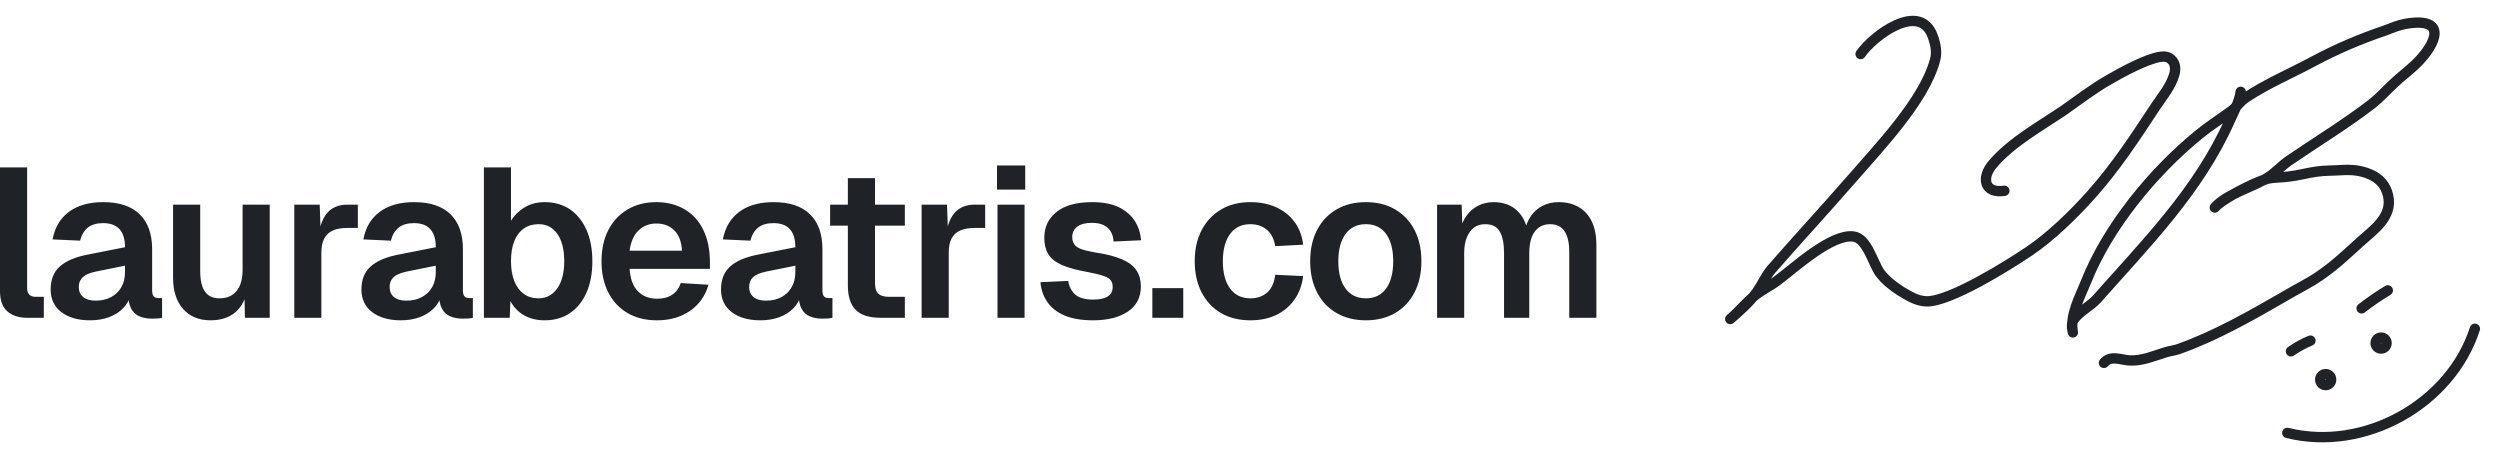
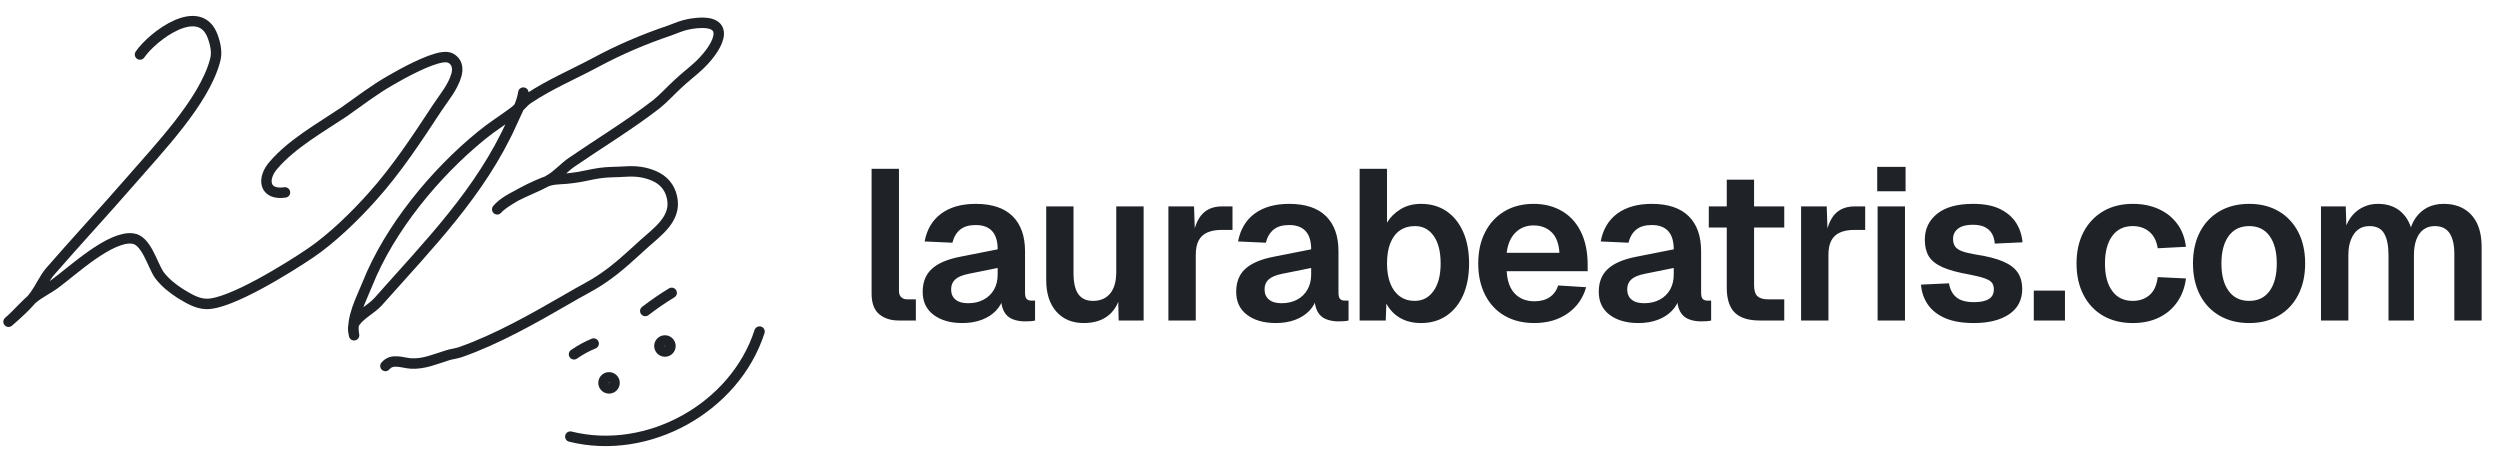
- <svg xmlns="http://www.w3.org/2000/svg" width="377.6" height="68" viewBox="0 0 377.6 68" role="img" aria-labelledby="title">
-   <path fill="#1f2328" d="M4.1 48Q2.24 48 1.12 47.04Q0 46.08 0 43.97V25.28H4.1V43.55Q4.1 44.19 4.43 44.51Q4.77 44.83 5.38 44.83H6.62V48ZM13.6 48.38Q10.91 48.38 9.28 47.15Q7.65 45.92 7.65 43.71Q7.65 41.5 9.02 40.26Q10.4 39.01 13.22 38.46L18.88 37.34Q18.88 35.52 18.05 34.61Q17.22 33.7 15.58 33.7Q14.11 33.7 13.26 34.38Q12.42 35.07 12.1 36.35L7.94 36.16Q8.45 33.44 10.43 31.98Q12.42 30.53 15.58 30.53Q19.23 30.53 21.1 32.37Q22.98 34.21 22.98 37.63V43.84Q22.98 44.51 23.22 44.77Q23.46 45.02 23.94 45.02H24.48V48Q24.29 48.06 23.86 48.1Q23.42 48.13 22.98 48.13Q21.92 48.13 21.09 47.79Q20.26 47.46 19.81 46.61Q19.36 45.76 19.36 44.29L19.71 44.54Q19.46 45.66 18.61 46.54Q17.76 47.42 16.48 47.9Q15.2 48.38 13.6 48.38ZM14.43 45.41Q15.81 45.41 16.8 44.86Q17.79 44.32 18.34 43.36Q18.88 42.4 18.88 41.09V40.13L14.46 41.02Q13.09 41.31 12.5 41.87Q11.9 42.43 11.9 43.33Q11.9 44.32 12.56 44.86Q13.22 45.41 14.43 45.41ZM31.78 48.38Q29.18 48.38 27.66 46.67Q26.14 44.96 26.14 41.92V30.91H30.24V40.9Q30.24 43.04 30.96 44.05Q31.68 45.06 33.15 45.06Q34.82 45.06 35.73 43.95Q36.64 42.85 36.64 40.74V30.91H40.74V48H36.99L36.9 43.3L37.41 43.46Q37.02 45.89 35.58 47.14Q34.14 48.38 31.78 48.38ZM44.45 48V30.91H48.29L48.45 35.65L48.1 35.58Q48.48 33.12 49.55 32.02Q50.62 30.91 52.48 30.91H54.05V34.43H52.45Q51.14 34.43 50.27 34.82Q49.41 35.2 48.98 36.02Q48.54 36.83 48.54 38.14V48ZM60.54 48.38Q57.86 48.38 56.22 47.15Q54.59 45.92 54.59 43.71Q54.59 41.5 55.97 40.26Q57.34 39.01 60.16 38.46L65.82 37.34Q65.82 35.52 64.99 34.61Q64.16 33.7 62.53 33.7Q61.06 33.7 60.21 34.38Q59.36 35.07 59.04 36.35L54.88 36.16Q55.39 33.44 57.38 31.98Q59.36 30.53 62.53 30.53Q66.18 30.53 68.05 32.37Q69.92 34.21 69.92 37.63V43.84Q69.92 44.51 70.16 44.77Q70.4 45.02 70.88 45.02H71.42V48Q71.23 48.06 70.8 48.1Q70.37 48.13 69.92 48.13Q68.86 48.13 68.03 47.79Q67.2 47.46 66.75 46.61Q66.3 45.76 66.3 44.29L66.66 44.54Q66.4 45.66 65.55 46.54Q64.7 47.42 63.42 47.9Q62.14 48.38 60.54 48.38ZM61.38 45.41Q62.75 45.41 63.74 44.86Q64.74 44.32 65.28 43.36Q65.82 42.4 65.82 41.09V40.13L61.41 41.02Q60.03 41.31 59.44 41.87Q58.85 42.43 58.85 43.33Q58.85 44.32 59.5 44.86Q60.16 45.41 61.38 45.41ZM82.27 48.38Q80.48 48.38 79.15 47.62Q77.82 46.85 77.09 45.47L76.99 48H73.09V25.28H77.18V33.34Q77.89 32.16 79.2 31.34Q80.51 30.53 82.27 30.53Q84.48 30.53 86.1 31.63Q87.71 32.74 88.59 34.74Q89.47 36.74 89.47 39.46Q89.47 42.18 88.59 44.18Q87.71 46.18 86.1 47.28Q84.48 48.38 82.27 48.38ZM81.34 45.06Q83.1 45.06 84.16 43.57Q85.22 42.08 85.22 39.46Q85.22 36.8 84.18 35.33Q83.14 33.86 81.38 33.86Q80.06 33.86 79.12 34.51Q78.18 35.17 77.68 36.42Q77.18 37.66 77.18 39.46Q77.18 41.18 77.68 42.45Q78.18 43.71 79.1 44.38Q80.03 45.06 81.34 45.06ZM99.23 48.38Q96.67 48.38 94.78 47.28Q92.9 46.18 91.87 44.16Q90.85 42.14 90.85 39.46Q90.85 36.77 91.87 34.77Q92.9 32.77 94.77 31.65Q96.64 30.53 99.14 30.53Q101.57 30.53 103.41 31.62Q105.25 32.7 106.24 34.75Q107.23 36.8 107.23 39.68V40.61H95.1Q95.23 42.85 96.34 43.98Q97.44 45.12 99.26 45.12Q100.64 45.12 101.55 44.5Q102.46 43.87 102.82 42.75L107.01 43.01Q106.3 45.5 104.24 46.94Q102.18 48.38 99.23 48.38ZM95.1 37.86H103.01Q102.88 35.78 101.82 34.77Q100.77 33.76 99.14 33.76Q97.5 33.76 96.43 34.82Q95.36 35.87 95.1 37.86ZM114.85 48.38Q112.16 48.38 110.53 47.15Q108.9 45.92 108.9 43.71Q108.9 41.5 110.27 40.26Q111.65 39.01 114.46 38.46L120.13 37.34Q120.13 35.52 119.3 34.61Q118.46 33.7 116.83 33.7Q115.36 33.7 114.51 34.38Q113.66 35.07 113.34 36.35L109.18 36.16Q109.7 33.44 111.68 31.98Q113.66 30.53 116.83 30.53Q120.48 30.53 122.35 32.37Q124.22 34.21 124.22 37.63V43.84Q124.22 44.51 124.46 44.77Q124.7 45.02 125.18 45.02H125.73V48Q125.54 48.06 125.1 48.1Q124.67 48.13 124.22 48.13Q123.17 48.13 122.34 47.79Q121.5 47.46 121.06 46.61Q120.61 45.76 120.61 44.29L120.96 44.54Q120.7 45.66 119.86 46.54Q119.01 47.42 117.73 47.9Q116.45 48.38 114.85 48.38ZM115.68 45.41Q117.06 45.41 118.05 44.86Q119.04 44.32 119.58 43.36Q120.13 42.4 120.13 41.09V40.13L115.71 41.02Q114.34 41.31 113.74 41.87Q113.15 42.43 113.15 43.33Q113.15 44.32 113.81 44.86Q114.46 45.41 115.68 45.41ZM133.02 48Q130.46 48 129.26 46.82Q128.06 45.63 128.06 43.1V26.91H132.16V42.72Q132.16 43.9 132.67 44.37Q133.18 44.83 134.27 44.83H136.67V48ZM125.38 34.08V30.91H136.67V34.08ZM139.2 48V30.91H143.04L143.2 35.65L142.85 35.58Q143.23 33.12 144.3 32.02Q145.38 30.91 147.23 30.91H148.8V34.43H147.2Q145.89 34.43 145.02 34.82Q144.16 35.2 143.73 36.02Q143.3 36.83 143.3 38.14V48ZM150.66 48V30.91H154.75V48ZM150.59 28.64V24.99H154.85V28.64ZM165.09 48.38Q162.5 48.38 160.78 47.65Q159.07 46.91 158.18 45.6Q157.28 44.29 157.15 42.62L161.34 42.43Q161.57 43.78 162.43 44.51Q163.3 45.25 165.12 45.25Q166.56 45.25 167.31 44.78Q168.06 44.32 168.06 43.33Q168.06 42.75 167.79 42.37Q167.52 41.98 166.74 41.7Q165.95 41.41 164.45 41.12Q161.86 40.67 160.38 40.02Q158.91 39.36 158.32 38.37Q157.73 37.38 157.73 35.9Q157.73 33.5 159.57 32.02Q161.41 30.53 164.96 30.53Q167.42 30.53 169.01 31.31Q170.59 32.1 171.41 33.39Q172.22 34.69 172.35 36.29L168.19 36.48Q168.16 35.68 167.81 35.04Q167.46 34.4 166.75 34.03Q166.05 33.66 164.9 33.66Q163.46 33.66 162.7 34.24Q161.95 34.82 161.95 35.78Q161.95 36.45 162.26 36.9Q162.56 37.34 163.3 37.62Q164.03 37.89 165.31 38.11Q167.94 38.5 169.47 39.17Q171.01 39.84 171.66 40.85Q172.32 41.86 172.32 43.26Q172.32 45.73 170.35 47.06Q168.38 48.38 165.09 48.38ZM174.05 48V43.52H178.72V48ZM188.86 48.38Q186.3 48.38 184.42 47.28Q182.53 46.18 181.49 44.16Q180.45 42.14 180.45 39.46Q180.45 36.77 181.49 34.77Q182.53 32.77 184.42 31.65Q186.3 30.53 188.86 30.53Q191.04 30.53 192.74 31.3Q194.43 32.06 195.5 33.49Q196.58 34.91 196.83 36.96L192.61 37.18Q192.35 35.55 191.34 34.7Q190.34 33.86 188.86 33.86Q186.88 33.86 185.79 35.34Q184.7 36.83 184.7 39.46Q184.7 42.11 185.79 43.58Q186.88 45.06 188.86 45.06Q190.37 45.06 191.38 44.19Q192.38 43.33 192.61 41.5L196.83 41.7Q196.58 43.74 195.52 45.25Q194.46 46.75 192.77 47.57Q191.07 48.38 188.86 48.38ZM206.3 48.38Q203.78 48.38 201.87 47.28Q199.97 46.18 198.93 44.16Q197.89 42.14 197.89 39.46Q197.89 36.74 198.93 34.74Q199.97 32.74 201.87 31.63Q203.78 30.53 206.3 30.53Q208.83 30.53 210.72 31.63Q212.61 32.74 213.65 34.74Q214.69 36.74 214.69 39.46Q214.69 42.14 213.65 44.16Q212.61 46.18 210.72 47.28Q208.83 48.38 206.3 48.38ZM206.3 45.06Q208.29 45.06 209.36 43.58Q210.43 42.11 210.43 39.46Q210.43 36.83 209.36 35.34Q208.29 33.86 206.3 33.86Q204.32 33.86 203.23 35.34Q202.14 36.83 202.14 39.46Q202.14 42.11 203.23 43.58Q204.32 45.06 206.3 45.06ZM217.06 48V30.91H220.77L220.9 35.1L220.51 34.91Q220.8 33.54 221.52 32.56Q222.24 31.58 223.28 31.06Q224.32 30.53 225.57 30.53Q227.74 30.53 229.09 31.76Q230.43 32.99 230.78 35.14H230.24Q230.53 33.63 231.23 32.62Q231.94 31.62 233.01 31.07Q234.08 30.53 235.42 30.53Q237.18 30.53 238.46 31.28Q239.74 32.03 240.43 33.47Q241.12 34.91 241.12 37.02V48H237.02V38.08Q237.02 35.97 236.3 34.91Q235.58 33.86 234.11 33.86Q233.12 33.86 232.42 34.37Q231.71 34.88 231.34 35.86Q230.98 36.83 230.98 38.21V48H227.17V38.21Q227.17 36.1 226.53 34.98Q225.89 33.86 224.32 33.86Q223.33 33.86 222.64 34.37Q221.95 34.88 221.55 35.86Q221.15 36.83 221.15 38.21V48Z" />
-   <g transform="translate(259.36 1.08) scale(0.46)" fill="none" stroke="#1f2328" stroke-width="3.4" stroke-linecap="round" stroke-linejoin="round">
+ <svg xmlns="http://www.w3.org/2000/svg" width="374.4" height="68" viewBox="0 0 374.4 68" role="img" aria-labelledby="title">
+   <path fill="#1f2328" d="M134.63 48Q132.77 48 131.65 47.04Q130.53 46.08 130.53 43.97V25.28H134.63V43.55Q134.63 44.19 134.97 44.51Q135.3 44.83 135.91 44.83H137.16V48ZM144.13 48.38Q141.45 48.38 139.81 47.15Q138.18 45.92 138.18 43.71Q138.18 41.5 139.56 40.26Q140.93 39.01 143.75 38.46L149.41 37.34Q149.41 35.52 148.58 34.61Q147.75 33.7 146.12 33.7Q144.65 33.7 143.8 34.38Q142.95 35.07 142.63 36.35L138.47 36.16Q138.98 33.44 140.97 31.98Q142.95 30.53 146.12 30.53Q149.77 30.53 151.64 32.37Q153.51 34.21 153.51 37.63V43.84Q153.51 44.51 153.75 44.77Q153.99 45.02 154.47 45.02H155.01V48Q154.82 48.06 154.39 48.1Q153.96 48.13 153.51 48.13Q152.45 48.13 151.62 47.79Q150.79 47.46 150.34 46.61Q149.89 45.76 149.89 44.29L150.25 44.54Q149.99 45.66 149.14 46.54Q148.29 47.42 147.01 47.9Q145.73 48.38 144.13 48.38ZM144.97 45.41Q146.34 45.41 147.33 44.86Q148.33 44.32 148.87 43.36Q149.41 42.4 149.41 41.09V40.13L145 41.02Q143.62 41.31 143.03 41.87Q142.44 42.43 142.44 43.33Q142.44 44.32 143.09 44.86Q143.75 45.41 144.97 45.41ZM162.31 48.38Q159.72 48.38 158.2 46.67Q156.68 44.96 156.68 41.92V30.91H160.77V40.9Q160.77 43.04 161.49 44.05Q162.21 45.06 163.69 45.06Q165.35 45.06 166.26 43.95Q167.17 42.85 167.17 40.74V30.91H171.27V48H167.53L167.43 43.3L167.94 43.46Q167.56 45.89 166.12 47.14Q164.68 48.38 162.31 48.38ZM174.98 48V30.91H178.82L178.98 35.65L178.63 35.58Q179.01 33.12 180.09 32.02Q181.16 30.91 183.01 30.91H184.58V34.43H182.98Q181.67 34.43 180.81 34.82Q179.94 35.2 179.51 36.02Q179.08 36.83 179.08 38.14V48ZM191.08 48.38Q188.39 48.38 186.76 47.15Q185.13 45.92 185.13 43.71Q185.13 41.5 186.5 40.26Q187.88 39.01 190.69 38.46L196.36 37.34Q196.36 35.52 195.53 34.61Q194.69 33.7 193.06 33.7Q191.59 33.7 190.74 34.38Q189.89 35.07 189.57 36.35L185.41 36.16Q185.93 33.44 187.91 31.98Q189.89 30.53 193.06 30.53Q196.71 30.53 198.58 32.37Q200.45 34.21 200.45 37.63V43.84Q200.45 44.51 200.69 44.77Q200.93 45.02 201.41 45.02H201.96V48Q201.77 48.06 201.33 48.1Q200.9 48.13 200.45 48.13Q199.4 48.13 198.57 47.79Q197.73 47.46 197.29 46.61Q196.84 45.76 196.84 44.29L197.19 44.54Q196.93 45.66 196.09 46.54Q195.24 47.42 193.96 47.9Q192.68 48.38 191.08 48.38ZM191.91 45.41Q193.29 45.41 194.28 44.86Q195.27 44.32 195.81 43.36Q196.36 42.4 196.36 41.09V40.13L191.94 41.02Q190.57 41.31 189.97 41.87Q189.38 42.43 189.38 43.33Q189.38 44.32 190.04 44.86Q190.69 45.41 191.91 45.41ZM212.81 48.38Q211.01 48.38 209.69 47.62Q208.36 46.85 207.62 45.47L207.53 48H203.62V25.28H207.72V33.34Q208.42 32.16 209.73 31.34Q211.05 30.53 212.81 30.53Q215.01 30.53 216.63 31.63Q218.25 32.74 219.13 34.74Q220.01 36.74 220.01 39.46Q220.01 42.18 219.13 44.18Q218.25 46.18 216.63 47.28Q215.01 48.38 212.81 48.38ZM211.88 45.06Q213.64 45.06 214.69 43.57Q215.75 42.08 215.75 39.46Q215.75 36.8 214.71 35.33Q213.67 33.86 211.91 33.86Q210.6 33.86 209.65 34.51Q208.71 35.17 208.21 36.42Q207.72 37.66 207.72 39.46Q207.72 41.18 208.21 42.45Q208.71 43.71 209.64 44.38Q210.57 45.06 211.88 45.06ZM229.77 48.38Q227.21 48.38 225.32 47.28Q223.43 46.18 222.41 44.16Q221.38 42.14 221.38 39.46Q221.38 36.77 222.41 34.77Q223.43 32.77 225.3 31.65Q227.17 30.53 229.67 30.53Q232.1 30.53 233.94 31.62Q235.78 32.7 236.77 34.75Q237.77 36.8 237.77 39.68V40.61H225.64Q225.77 42.85 226.87 43.98Q227.97 45.12 229.8 45.12Q231.17 45.12 232.09 44.5Q233 43.87 233.35 42.75L237.54 43.01Q236.84 45.5 234.77 46.94Q232.71 48.38 229.77 48.38ZM225.64 37.86H233.54Q233.41 35.78 232.36 34.77Q231.3 33.76 229.67 33.76Q228.04 33.76 226.97 34.82Q225.89 35.87 225.64 37.86ZM245.38 48.38Q242.69 48.38 241.06 47.15Q239.43 45.92 239.43 43.71Q239.43 41.5 240.81 40.26Q242.18 39.01 245 38.46L250.66 37.34Q250.66 35.52 249.83 34.61Q249 33.7 247.37 33.7Q245.89 33.7 245.05 34.38Q244.2 35.07 243.88 36.35L239.72 36.16Q240.23 33.44 242.21 31.98Q244.2 30.53 247.37 30.53Q251.01 30.53 252.89 32.37Q254.76 34.21 254.76 37.63V43.84Q254.76 44.51 255 44.77Q255.24 45.02 255.72 45.02H256.26V48Q256.07 48.06 255.64 48.1Q255.21 48.13 254.76 48.13Q253.7 48.13 252.87 47.79Q252.04 47.46 251.59 46.61Q251.14 45.76 251.14 44.29L251.49 44.54Q251.24 45.66 250.39 46.54Q249.54 47.42 248.26 47.9Q246.98 48.38 245.38 48.38ZM246.21 45.41Q247.59 45.41 248.58 44.86Q249.57 44.32 250.12 43.36Q250.66 42.4 250.66 41.09V40.13L246.25 41.02Q244.87 41.31 244.28 41.87Q243.69 42.43 243.69 43.33Q243.69 44.32 244.34 44.86Q245 45.41 246.21 45.41ZM263.56 48Q261 48 259.8 46.82Q258.6 45.63 258.6 43.1V26.91H262.69V42.72Q262.69 43.9 263.21 44.37Q263.72 44.83 264.81 44.83H267.21V48ZM255.91 34.08V30.91H267.21V34.08ZM269.73 48V30.91H273.57L273.73 35.65L273.38 35.58Q273.77 33.12 274.84 32.02Q275.91 30.91 277.77 30.91H279.33V34.43H277.73Q276.42 34.43 275.56 34.82Q274.69 35.2 274.26 36.02Q273.83 36.83 273.83 38.14V48ZM281.19 48V30.91H285.29V48ZM281.13 28.64V24.99H285.38V28.64ZM295.62 48.38Q293.03 48.38 291.32 47.65Q289.61 46.91 288.71 45.6Q287.81 44.29 287.69 42.62L291.88 42.43Q292.1 43.78 292.97 44.51Q293.83 45.25 295.65 45.25Q297.09 45.25 297.85 44.78Q298.6 44.32 298.6 43.33Q298.6 42.75 298.33 42.37Q298.05 41.98 297.27 41.7Q296.49 41.41 294.98 41.12Q292.39 40.67 290.92 40.02Q289.45 39.36 288.85 38.37Q288.26 37.38 288.26 35.9Q288.26 33.5 290.1 32.02Q291.94 30.53 295.49 30.53Q297.96 30.53 299.54 31.31Q301.13 32.1 301.94 33.39Q302.76 34.69 302.89 36.29L298.73 36.48Q298.69 35.68 298.34 35.04Q297.99 34.4 297.29 34.03Q296.58 33.66 295.43 33.66Q293.99 33.66 293.24 34.24Q292.49 34.82 292.49 35.78Q292.49 36.45 292.79 36.9Q293.09 37.34 293.83 37.62Q294.57 37.89 295.85 38.11Q298.47 38.5 300.01 39.17Q301.54 39.84 302.2 40.85Q302.85 41.86 302.85 43.26Q302.85 45.73 300.89 47.06Q298.92 48.38 295.62 48.38ZM304.58 48V43.52H309.25V48ZM319.4 48.38Q316.84 48.38 314.95 47.28Q313.06 46.18 312.02 44.16Q310.98 42.14 310.98 39.46Q310.98 36.77 312.02 34.77Q313.06 32.77 314.95 31.65Q316.84 30.53 319.4 30.53Q321.57 30.53 323.27 31.3Q324.97 32.06 326.04 33.49Q327.11 34.91 327.37 36.96L323.14 37.18Q322.89 35.55 321.88 34.7Q320.87 33.86 319.4 33.86Q317.41 33.86 316.33 35.34Q315.24 36.83 315.24 39.46Q315.24 42.11 316.33 43.58Q317.41 45.06 319.4 45.06Q320.9 45.06 321.91 44.19Q322.92 43.33 323.14 41.5L327.37 41.7Q327.11 43.74 326.05 45.25Q325 46.75 323.3 47.57Q321.61 48.38 319.4 48.38ZM336.84 48.38Q334.31 48.38 332.41 47.28Q330.5 46.18 329.46 44.16Q328.42 42.14 328.42 39.46Q328.42 36.74 329.46 34.74Q330.5 32.74 332.41 31.63Q334.31 30.53 336.84 30.53Q339.37 30.53 341.25 31.63Q343.14 32.74 344.18 34.74Q345.22 36.74 345.22 39.46Q345.22 42.14 344.18 44.16Q343.14 46.18 341.25 47.28Q339.37 48.38 336.84 48.38ZM336.84 45.06Q338.82 45.06 339.89 43.58Q340.97 42.11 340.97 39.46Q340.97 36.83 339.89 35.34Q338.82 33.86 336.84 33.86Q334.85 33.86 333.77 35.34Q332.68 36.83 332.68 39.46Q332.68 42.11 333.77 43.58Q334.85 45.06 336.84 45.06ZM347.59 48V30.91H351.3L351.43 35.1L351.05 34.91Q351.33 33.54 352.05 32.56Q352.77 31.58 353.81 31.06Q354.85 30.53 356.1 30.53Q358.28 30.53 359.62 31.76Q360.97 32.99 361.32 35.14H360.77Q361.06 33.63 361.77 32.62Q362.47 31.62 363.54 31.07Q364.61 30.53 365.96 30.53Q367.72 30.53 369 31.28Q370.28 32.03 370.97 33.47Q371.65 34.91 371.65 37.02V48H367.56V38.08Q367.56 35.97 366.84 34.91Q366.12 33.86 364.65 33.86Q363.65 33.86 362.95 34.37Q362.25 34.88 361.88 35.86Q361.51 36.83 361.51 38.21V48H357.7V38.21Q357.7 36.1 357.06 34.98Q356.42 33.86 354.85 33.86Q353.86 33.86 353.17 34.37Q352.49 34.88 352.09 35.86Q351.69 36.83 351.69 38.21V48Z" />
+   <g transform="translate(-0.70 1.08) scale(0.46)" fill="none" stroke="#1f2328" stroke-width="3.4" stroke-linecap="round" stroke-linejoin="round">
    <path d="M47.1 15.4C51.3 9.3 66.6 -2.1 70.8 9.6C71.7 12.1 72.3 14.9 71.5 17.5C67.9 30.8 53 46.2 44.1 56.5C35.4 66.5 26.4 76.2 17.7 86.2C15.9 88.4 14.7 91.2 13 93.6C10.7 96.8 7.3 99.8 4.3 102.4C7 100.1 9.3 97.3 12 95C14.3 93 17.2 91.7 19.6 89.9C25.3 85.7 37.4 74.4 44.7 75.3C49.2 75.8 51.1 83.9 53.4 87.2C55.3 89.7 57.6 91.5 60.2 93.2C62.9 94.8 65.5 96.5 68.7 96.6C76.4 96.8 95.7 84.7 102.5 80.1C109.5 75.4 117.2 67.9 122.8 61.6C130.7 52.8 137.4 42.6 143.9 32.7C146.1 29.4 149 26 150.1 22.1C150.6 20.4 150.5 18.4 149.1 17.2C148.2 16.3 146.9 16.1 145.6 16.3C141.1 16.9 132.8 21.4 128.7 23.8C123.4 26.8 118.5 30.6 113.5 34.1C105.9 39.2 96.6 44.4 90.6 51.4C86.7 55.8 87.5 61.3 94.3 60.3" />
    <path d="M171.9 27.8C171.4 31.3 169.7 34.1 168.3 37.3C158.1 60.2 140.9 77.5 124.6 95.9C122.4 98.3 119.1 99.8 117.2 102.4C116.2 103.7 116.5 105.2 116.8 106.8C115.7 101.3 119.1 95.2 121.1 90.2C128.3 72.1 143.1 54.1 158.2 41.8C161.6 39 165.3 36.7 168.8 34.1C170.6 32.8 171.7 30.9 173.6 29.7C180.5 25.1 188.1 21.9 195.4 18C203.2 13.8 211.2 10.4 219.5 7.6C221.6 6.8 223.7 5.9 225.9 5.5C240.1 3 236.2 12.1 229.4 18.7C227.1 20.9 224.5 22.8 222.2 25C219.8 27.2 217.7 29.6 215.2 31.6C206.4 38.4 196.8 44.2 187.6 50.5C185.3 52.1 183.5 54.2 181.2 55.7C176.3 59 167.2 61.3 163.4 65.8C165.8 62.9 176.7 57.4 180.5 56.4C182.8 55.8 185.4 56 187.8 55.6C190.8 55.3 193.8 54.4 196.8 54C199.5 53.6 202.4 53.7 205.2 53.5C208.4 53.3 211.4 53.6 214.4 54.9C217.5 56.2 219.6 58.6 220.3 61.9C221.9 68.9 215.4 73.2 211 77.2C206.7 81.1 202.7 84.9 198 88.1C194.3 90.7 190.2 92.6 186.4 94.9C175.5 101.2 163.4 108.1 151.4 112.3C150 112.8 148.4 112.9 147 113.4C143.1 114.6 139.6 116.2 135.4 116C132.4 115.8 129.2 114.2 127 116.8" />
    <path d="M188.4 113Q191.6 110.8 194.8 109.5" />
    <path d="M201.6 122.3a1.8 1.8 0 1 1 -3.6 0a1.8 1.8 0 1 1 3.6 0" />
    <path d="M211.6 98.9Q215.9 95.6 220.2 93" />
    <path d="M219.8 110.3a1.8 1.8 0 1 1 -3.6 0a1.8 1.8 0 1 1 3.6 0" />
    <path d="M187.2 139.8C212.5 146.1 240.8 130.4 248.8 105.6" />
  </g>
</svg>
